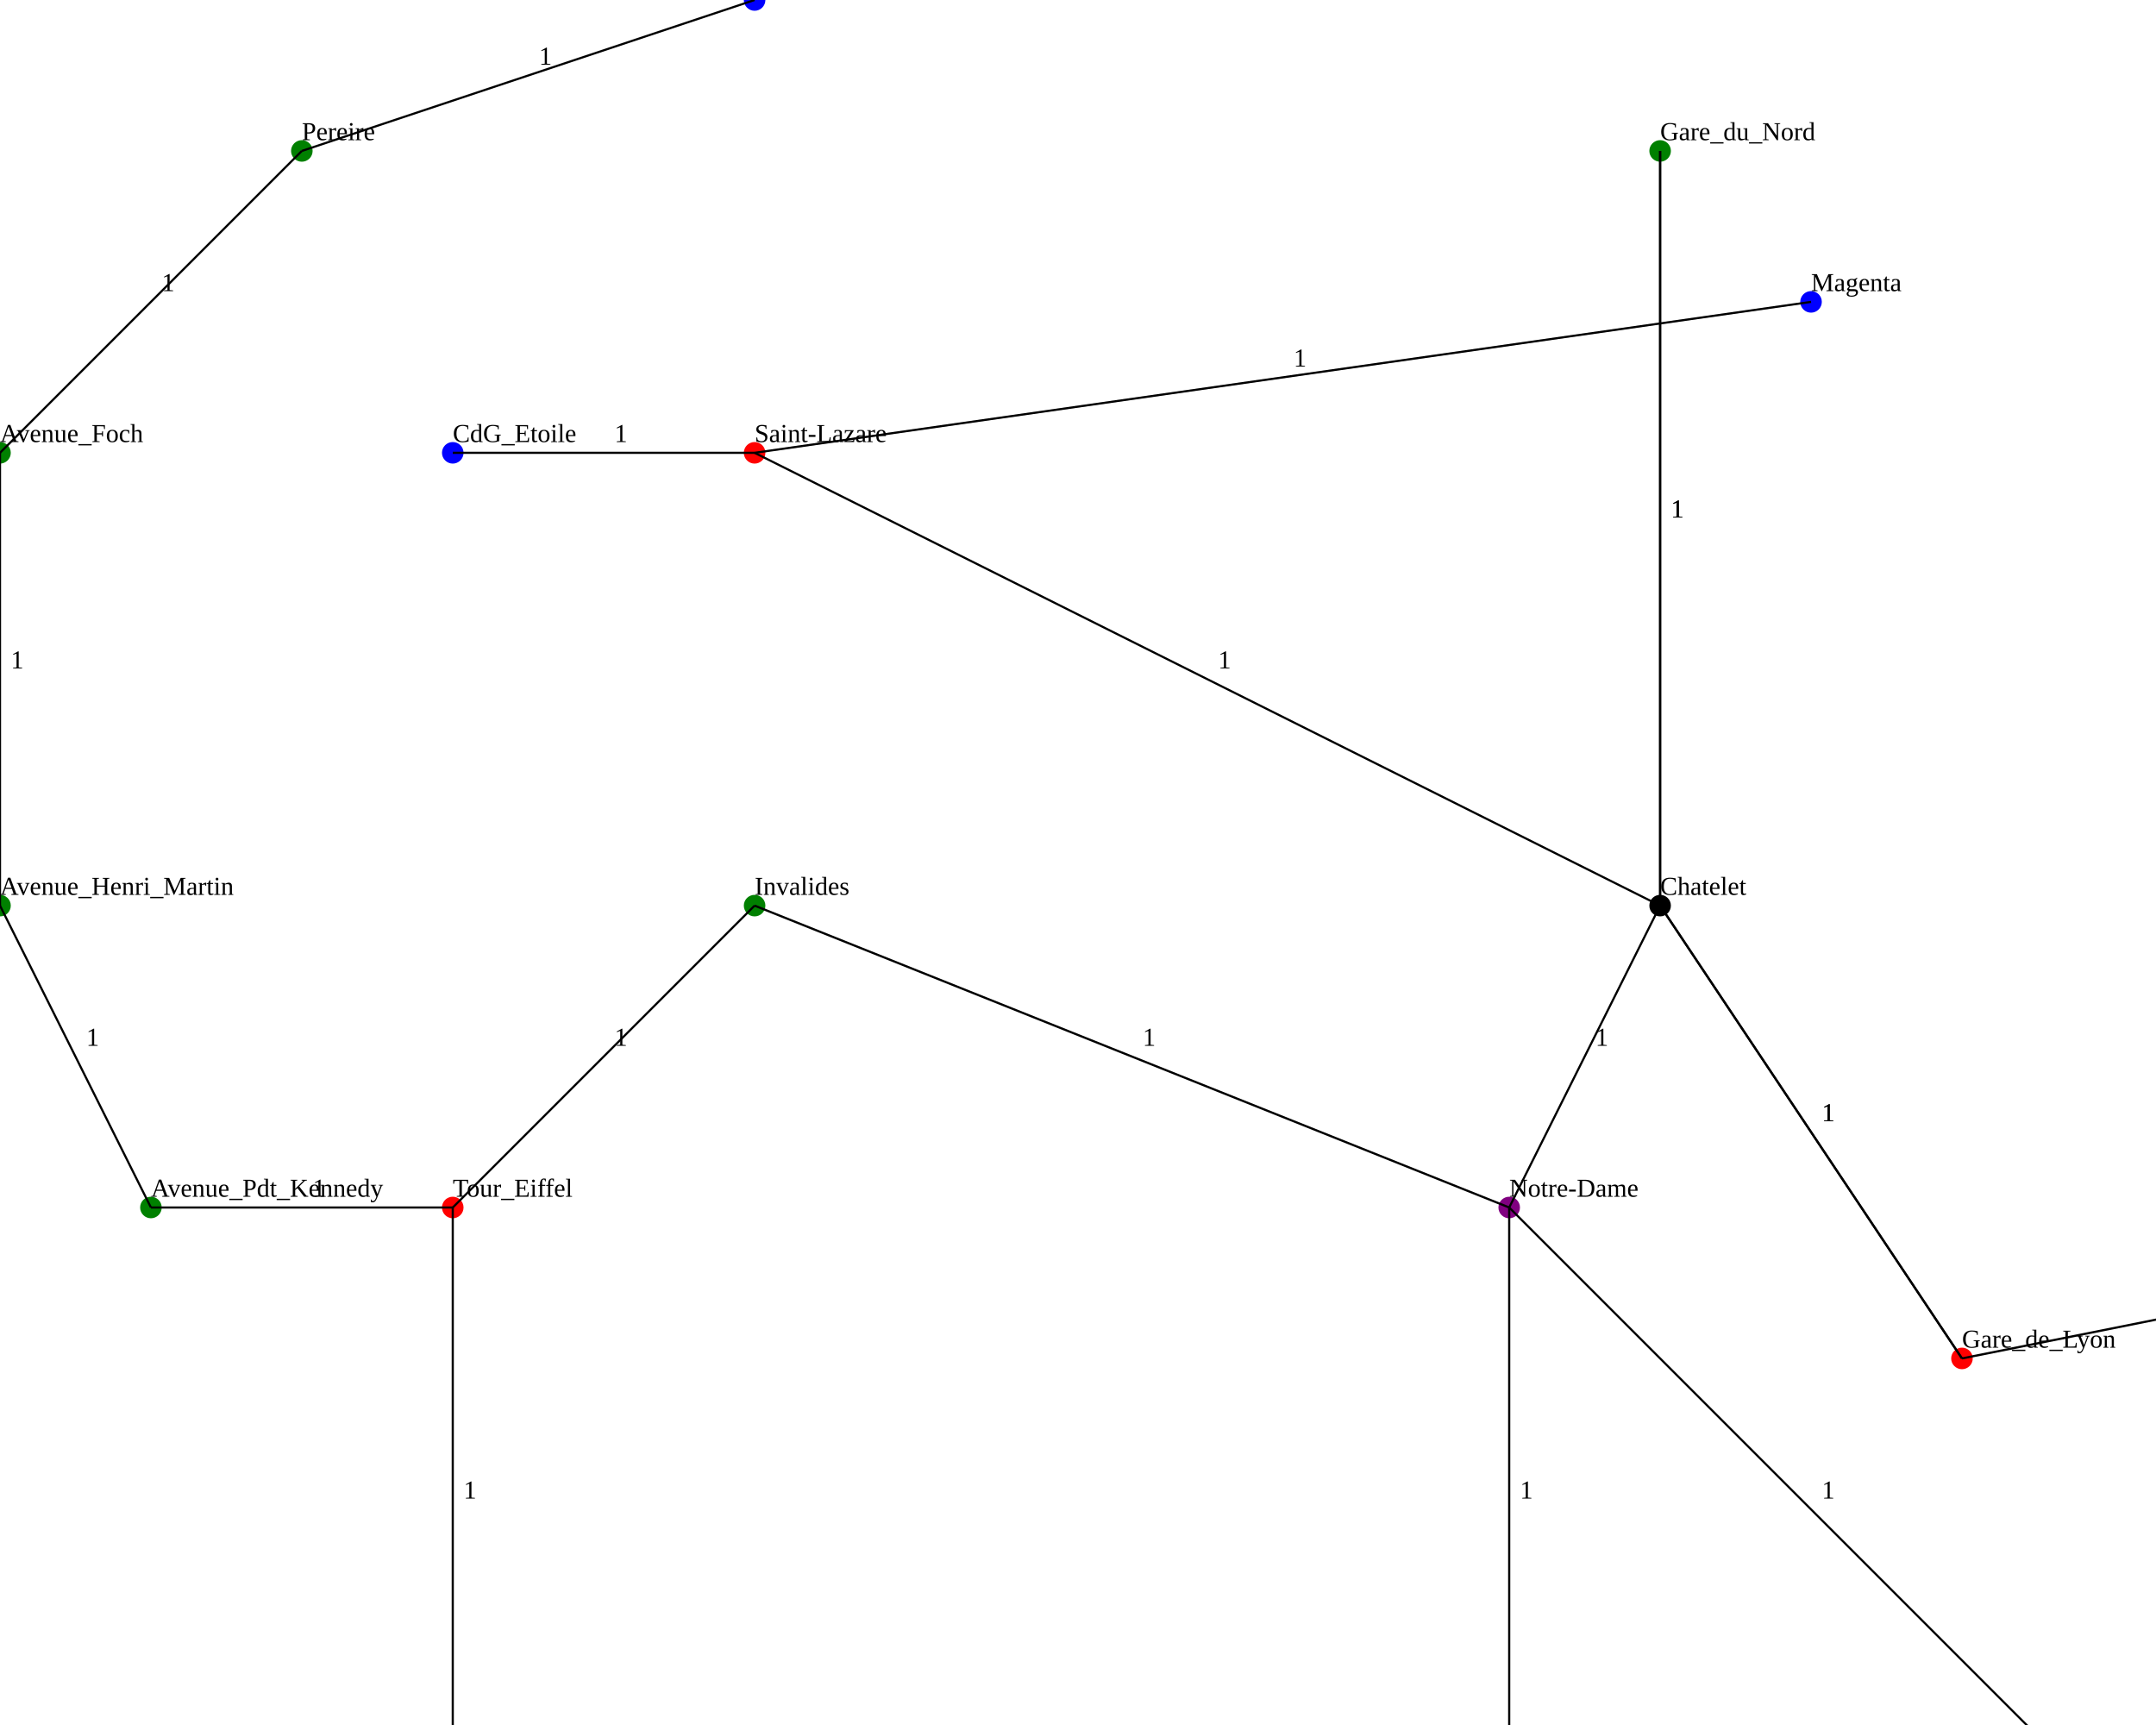
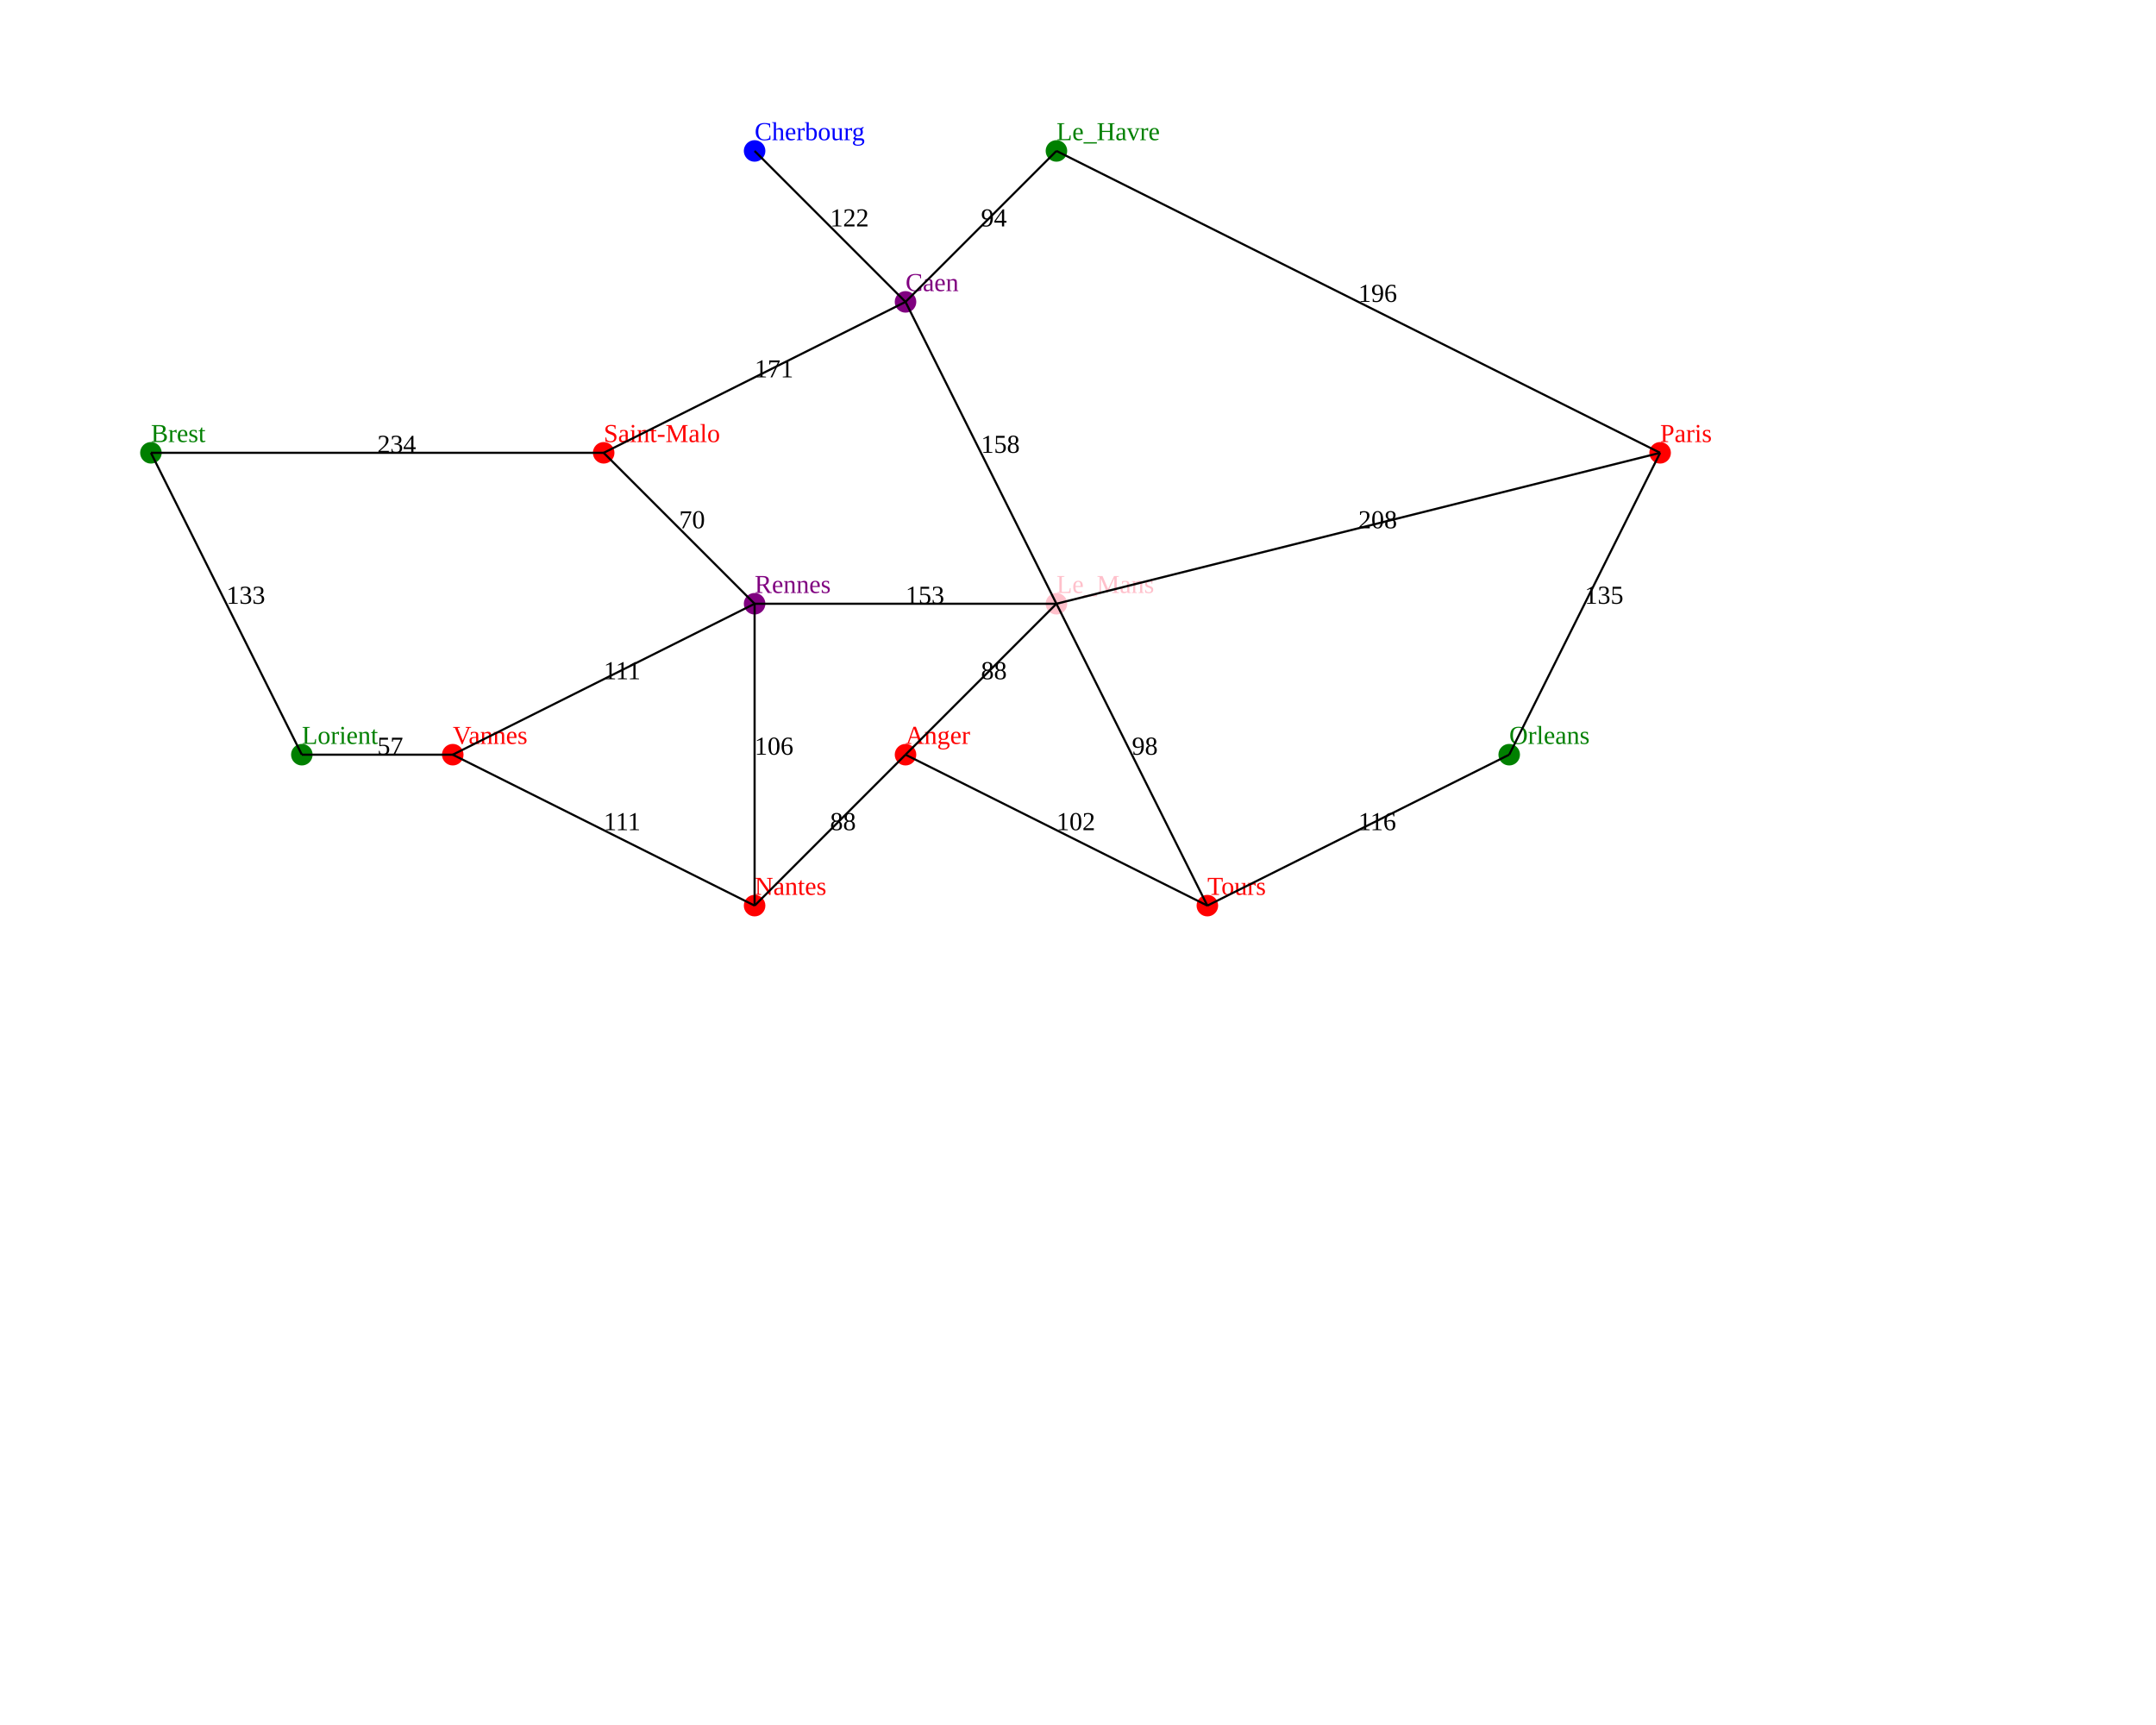
<svg xmlns="http://www.w3.org/2000/svg" version="1.1" width="1000" height="800">
-   <circle cx="350" cy="0" r="5" fill="blue" />
-   <text x="350" y="-5" fill="black">Porte_Clichy</text>
-   <circle cx="140" cy="70" r="5" fill="green" />
-   <text x="140" y="65" fill="black">Pereire</text>
-   <circle cx="0" cy="210" r="5" fill="green" />
-   <text x="0" y="205" fill="black">Avenue_Foch</text>
-   <circle cx="0" cy="420" r="5" fill="green" />
-   <text x="0" y="415" fill="black">Avenue_Henri_Martin</text>
-   <circle cx="70" cy="560" r="5" fill="green" />
-   <text x="70" y="555" fill="black">Avenue_Pdt_Kennedy</text>
-   <circle cx="210" cy="560" r="5" fill="red" />
-   <text x="210" y="555" fill="black">Tour_Eiffel</text>
-   <circle cx="210" cy="840" r="5" fill="blue" />
-   <text x="210" y="835" fill="black">Pont_Garigliano</text>
-   <circle cx="350" cy="420" r="5" fill="green" />
-   <text x="350" y="415" fill="black">Invalides</text>
-   <circle cx="210" cy="210" r="5" fill="blue" />
-   <text x="210" y="205" fill="black">CdG_Etoile</text>
-   <circle cx="350" cy="210" r="5" fill="red" />
-   <text x="350" y="205" fill="black">Saint-Lazare</text>
-   <circle cx="700" cy="840" r="5" fill="blue" />
-   <text x="700" y="835" fill="black">Denfert</text>
-   <circle cx="700" cy="560" r="5" fill="purple" />
-   <text x="700" y="555" fill="black">Notre-Dame</text>
-   <circle cx="770" cy="420" r="5" fill="black" />
-   <text x="770" y="415" fill="black">Chatelet</text>
-   <circle cx="770" cy="70" r="5" fill="green" />
-   <text x="770" y="65" fill="black">Gare_du_Nord</text>
-   <circle cx="840" cy="140" r="5" fill="blue" />
-   <text x="840" y="135" fill="black">Magenta</text>
-   <circle cx="910" cy="630" r="5" fill="red" />
-   <text x="910" y="625" fill="black">Gare_de_Lyon</text>
-   <circle cx="980" cy="840" r="5" fill="blue" />
-   <text x="980" y="835" fill="black">Bibliotheque_F_Mitterrand</text>
-   <circle cx="1260" cy="560" r="5" fill="blue" />
-   <text x="1260" y="555" fill="black">Nation</text>
-   <line x1="350" y1="0" x2="140" y2="70" stroke="black" />
-   <text x="250" y="30" fill="black">1</text>
-   <line x1="140" y1="70" x2="0" y2="210" stroke="black" />
-   <text x="75" y="135" fill="black">1</text>
-   <line x1="0" y1="210" x2="0" y2="420" stroke="black" />
-   <text x="5" y="310" fill="black">1</text>
-   <line x1="0" y1="420" x2="70" y2="560" stroke="black" />
-   <text x="40" y="485" fill="black">1</text>
-   <line x1="70" y1="560" x2="210" y2="560" stroke="black" />
-   <text x="145" y="555" fill="black">1</text>
-   <line x1="210" y1="560" x2="210" y2="840" stroke="black" />
-   <text x="215" y="695" fill="black">1</text>
-   <line x1="210" y1="560" x2="350" y2="420" stroke="black" />
-   <text x="285" y="485" fill="black">1</text>
-   <line x1="350" y1="420" x2="700" y2="560" stroke="black" />
-   <text x="530" y="485" fill="black">1</text>
-   <line x1="700" y1="560" x2="980" y2="840" stroke="black" />
-   <text x="845" y="695" fill="black">1</text>
-   <line x1="210" y1="210" x2="350" y2="210" stroke="black" />
-   <text x="285" y="205" fill="black">1</text>
-   <line x1="350" y1="210" x2="770" y2="420" stroke="black" />
-   <text x="565" y="310" fill="black">1</text>
-   <line x1="770" y1="420" x2="910" y2="630" stroke="black" />
-   <text x="845" y="520" fill="black">1</text>
-   <line x1="910" y1="630" x2="1260" y2="560" stroke="black" />
-   <text x="1090" y="590" fill="black">1</text>
-   <line x1="770" y1="70" x2="770" y2="420" stroke="black" />
-   <text x="775" y="240" fill="black">1</text>
-   <line x1="770" y1="70" x2="770" y2="420" stroke="black" />
-   <text x="775" y="240" fill="black">1</text>
-   <line x1="770" y1="420" x2="910" y2="630" stroke="black" />
-   <text x="845" y="520" fill="black">1</text>
-   <line x1="770" y1="420" x2="700" y2="560" stroke="black" />
-   <text x="740" y="485" fill="black">1</text>
-   <line x1="700" y1="560" x2="700" y2="840" stroke="black" />
-   <text x="705" y="695" fill="black">1</text>
-   <line x1="350" y1="210" x2="840" y2="140" stroke="black" />
-   <text x="600" y="170" fill="black">1</text>
+   <circle cx="350" cy="280" r="5" fill="purple" />
+   <text x="350" y="275" fill="purple">Rennes</text>
+   <circle cx="280" cy="210" r="5" fill="red" />
+   <text x="280" y="205" fill="red">Saint-Malo</text>
+   <circle cx="210" cy="350" r="5" fill="red" />
+   <text x="210" y="345" fill="red">Vannes</text>
+   <circle cx="140" cy="350" r="5" fill="green" />
+   <text x="140" y="345" fill="green">Lorient</text>
+   <circle cx="70" cy="210" r="5" fill="green" />
+   <text x="70" y="205" fill="green">Brest</text>
+   <circle cx="350" cy="420" r="5" fill="red" />
+   <text x="350" y="415" fill="red">Nantes</text>
+   <circle cx="420" cy="350" r="5" fill="red" />
+   <text x="420" y="345" fill="red">Anger</text>
+   <circle cx="490" cy="280" r="5" fill="pink" />
+   <text x="490" y="275" fill="pink">Le_Mans</text>
+   <circle cx="770" cy="210" r="5" fill="red" />
+   <text x="770" y="205" fill="red">Paris</text>
+   <circle cx="420" cy="140" r="5" fill="purple" />
+   <text x="420" y="135" fill="purple">Caen</text>
+   <circle cx="350" cy="70" r="5" fill="blue" />
+   <text x="350" y="65" fill="blue">Cherbourg</text>
+   <circle cx="560" cy="420" r="5" fill="red" />
+   <text x="560" y="415" fill="red">Tours</text>
+   <circle cx="700" cy="350" r="5" fill="green" />
+   <text x="700" y="345" fill="green">Orleans</text>
+   <circle cx="490" cy="70" r="5" fill="green" />
+   <text x="490" y="65" fill="green">Le_Havre</text>
+   <line x1="70" y1="210" x2="280" y2="210" stroke="black" />
+   <text x="175" y="210" fill="black">234</text>
+   <line x1="350" y1="280" x2="280" y2="210" stroke="black" />
+   <text x="315" y="245" fill="black">70</text>
+   <line x1="350" y1="280" x2="210" y2="350" stroke="black" />
+   <text x="280" y="315" fill="black">111</text>
+   <line x1="210" y1="350" x2="140" y2="350" stroke="black" />
+   <text x="175" y="350" fill="black">57</text>
+   <line x1="280" y1="210" x2="420" y2="140" stroke="black" />
+   <text x="350" y="175" fill="black">171</text>
+   <line x1="420" y1="140" x2="350" y2="70" stroke="black" />
+   <text x="385" y="105" fill="black">122</text>
+   <line x1="420" y1="140" x2="490" y2="70" stroke="black" />
+   <text x="455" y="105" fill="black">94</text>
+   <line x1="490" y1="70" x2="770" y2="210" stroke="black" />
+   <text x="630" y="140" fill="black">196</text>
+   <line x1="770" y1="210" x2="490" y2="280" stroke="black" />
+   <text x="630" y="245" fill="black">208</text>
+   <line x1="770" y1="210" x2="700" y2="350" stroke="black" />
+   <text x="735" y="280" fill="black">135</text>
+   <line x1="700" y1="350" x2="560" y2="420" stroke="black" />
+   <text x="630" y="385" fill="black">116</text>
+   <line x1="560" y1="420" x2="490" y2="280" stroke="black" />
+   <text x="525" y="350" fill="black">98</text>
+   <line x1="420" y1="140" x2="490" y2="280" stroke="black" />
+   <text x="455" y="210" fill="black">158</text>
+   <line x1="490" y1="280" x2="420" y2="350" stroke="black" />
+   <text x="455" y="315" fill="black">88</text>
+   <line x1="420" y1="350" x2="560" y2="420" stroke="black" />
+   <text x="490" y="385" fill="black">102</text>
+   <line x1="420" y1="350" x2="350" y2="420" stroke="black" />
+   <text x="385" y="385" fill="black">88</text>
+   <line x1="350" y1="420" x2="350" y2="280" stroke="black" />
+   <text x="350" y="350" fill="black">106</text>
+   <line x1="350" y1="420" x2="210" y2="350" stroke="black" />
+   <text x="280" y="385" fill="black">111</text>
+   <line x1="140" y1="350" x2="70" y2="210" stroke="black" />
+   <text x="105" y="280" fill="black">133</text>
+   <line x1="350" y1="280" x2="490" y2="280" stroke="black" />
+   <text x="420" y="280" fill="black">153</text>
</svg>
